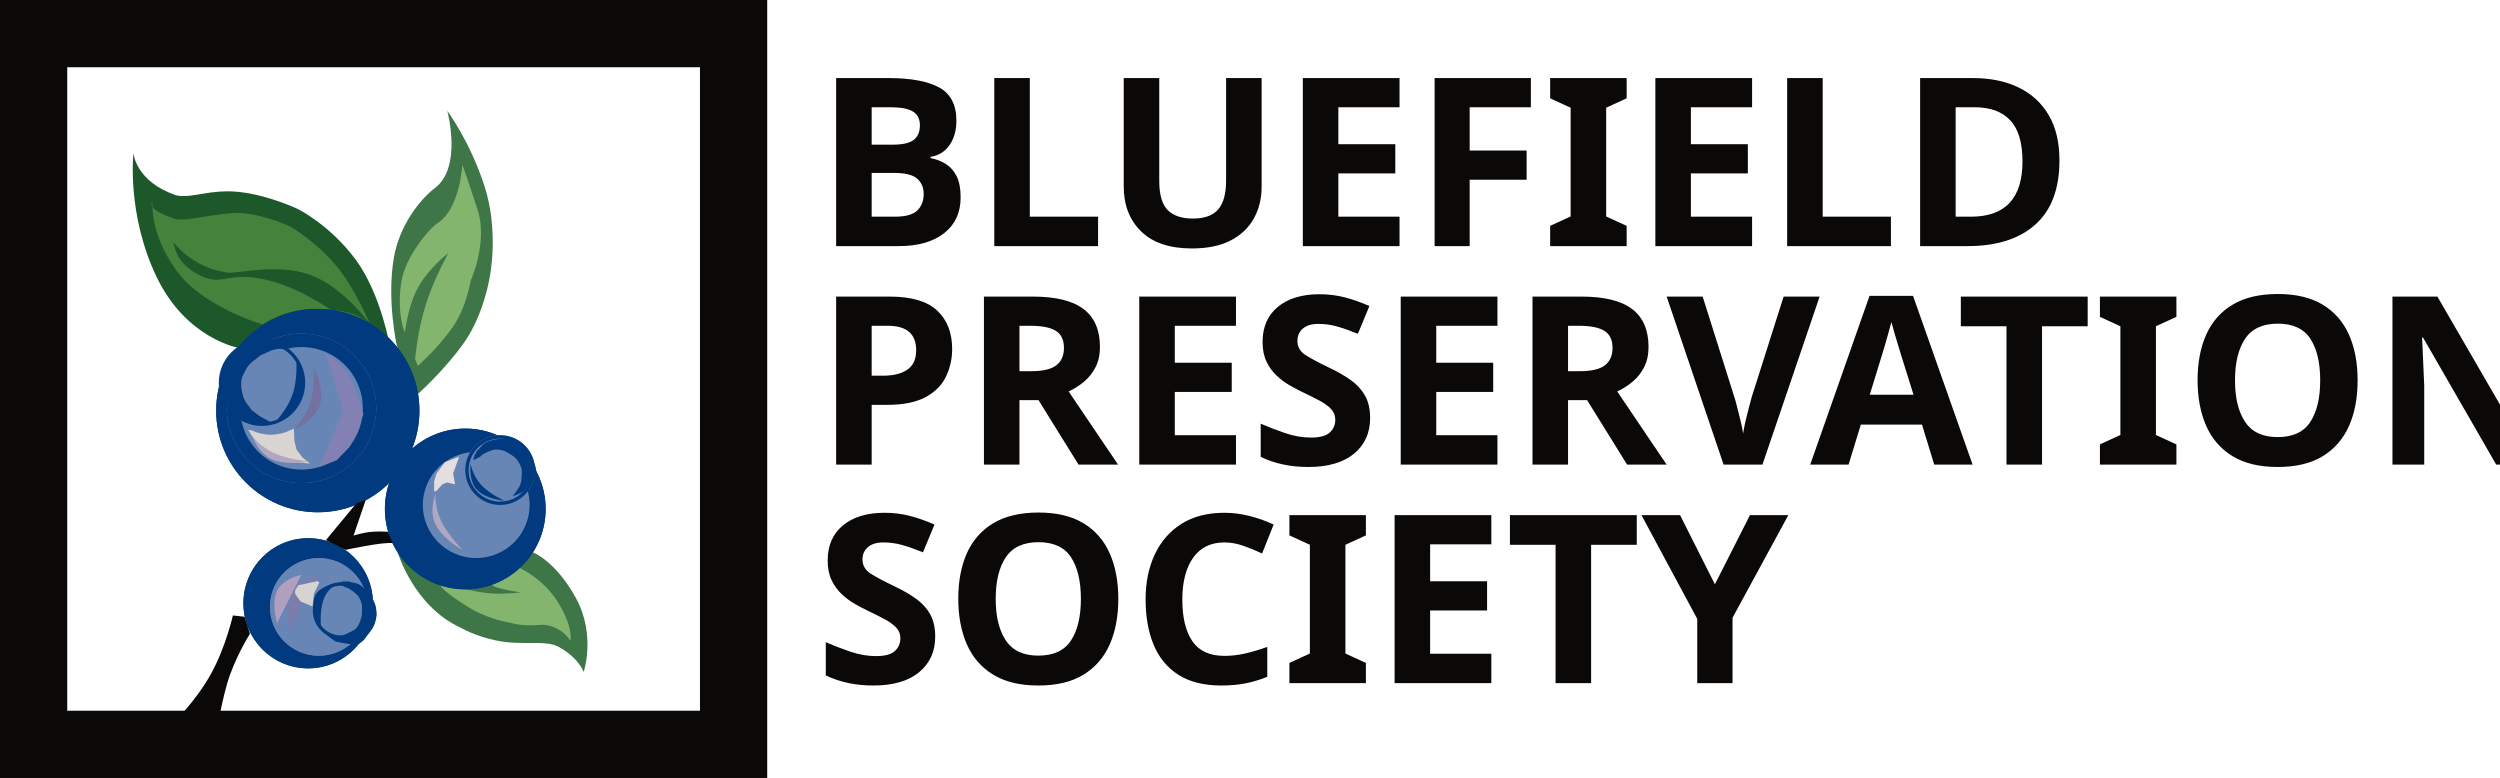
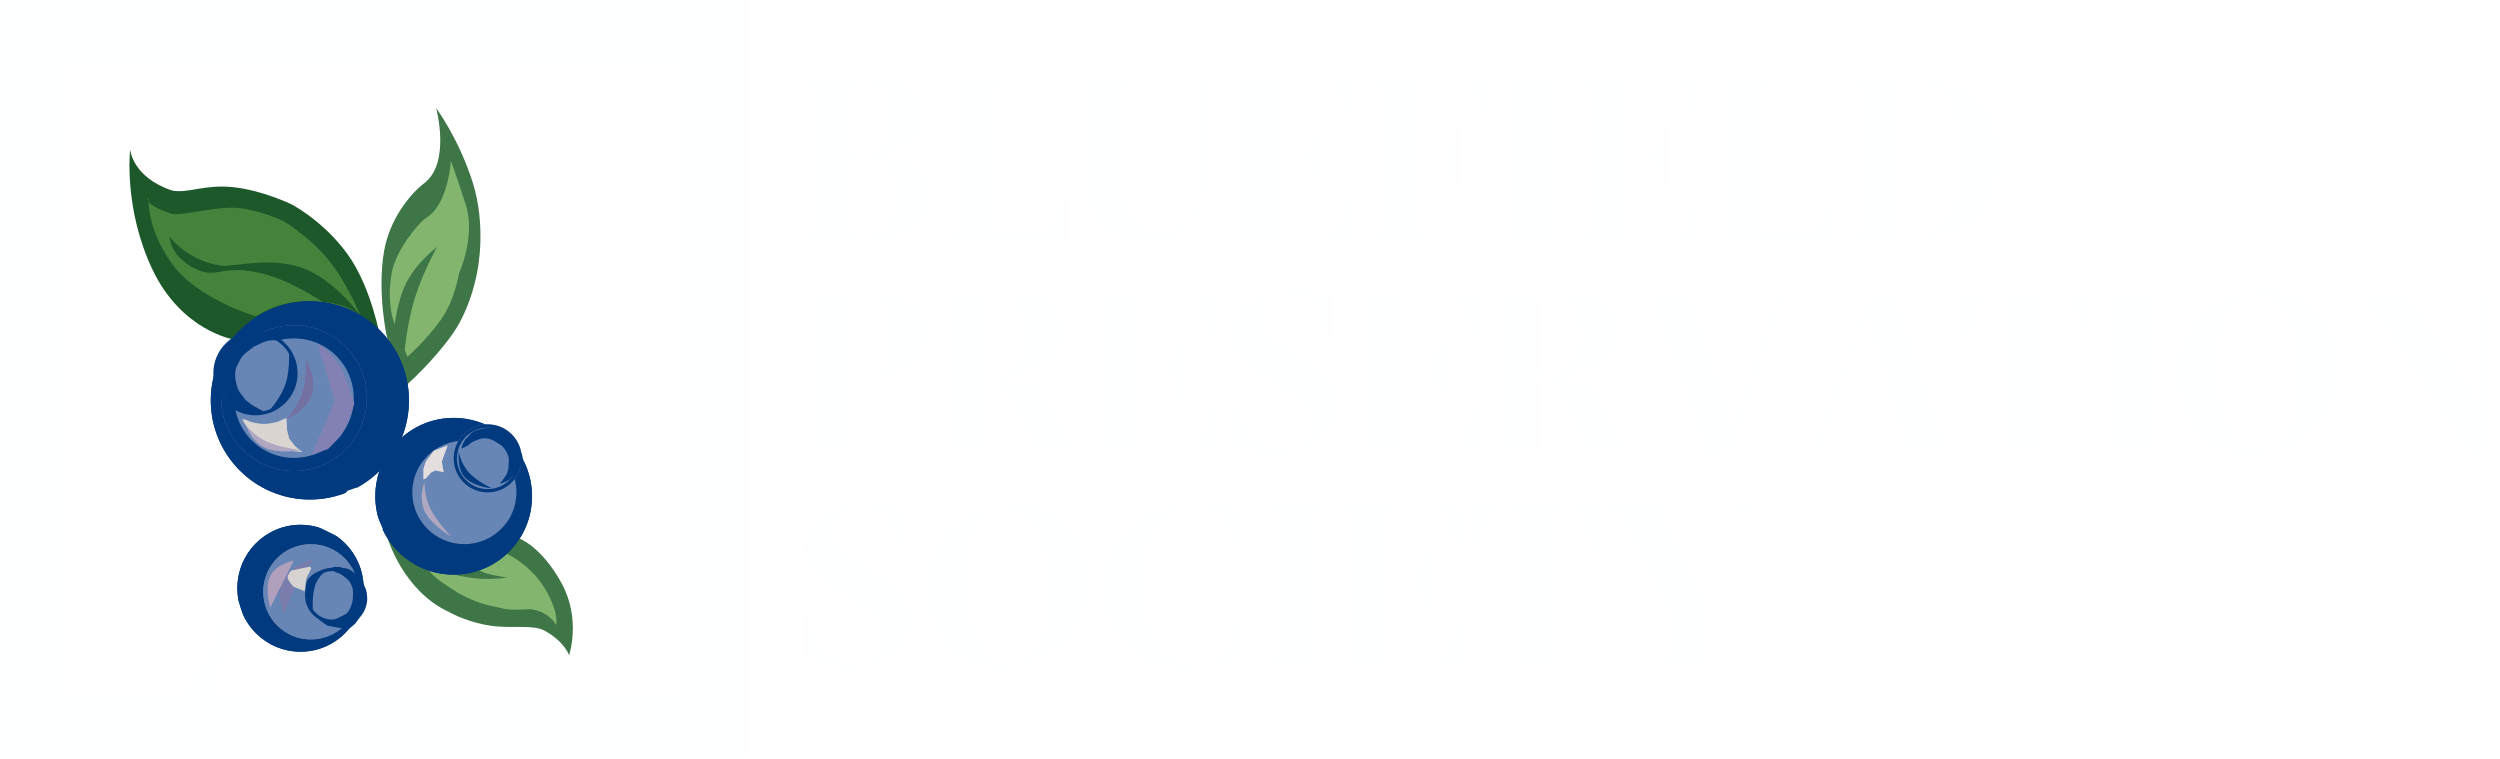
- <svg xmlns="http://www.w3.org/2000/svg" viewBox="102 5558 3718 1157">
+ <svg xmlns="http://www.w3.org/2000/svg" viewBox="75 7064 3813 1157">
  <defs>
-     <style>.a{fill:#1d582a;}.b{fill:#45833d;}.c{fill:#3e7647;}.d{fill:#83b56f;}.e,.n{fill:#023a7f;}.e,.f,.g{stroke:#023a7f;}.e{stroke-width:30px;}.f,.g,.h{fill:#6786b5;}.f,.h{stroke-width:20px;}.g{stroke-width:5px;}.h{stroke:#6786b5;}.i{fill:#8381b3;}.j{fill:#7b7dad;}.k{fill:#dad5d1;}.l{fill:#e4dede;}.m{fill:#d7d3d1;}.o{fill:#b0a0bd;}.p{fill:#7570a2;}.q{fill:#b0a8c1;}.r,.t{fill:#0a0908;}.s,.v{fill:none;}.s{stroke:#0a0908;stroke-width:100px;}.t{font-size:350px;font-family:GTEestiProDisplayTrial-Bold, GT Eesti Pro Display Trial;font-weight:700;}.u{stroke:none;}.w{filter:url(#a);}</style>
-     <filter id="a" x="567.186" y="6424.044" width="95.531" height="90.531" filterUnits="userSpaceOnUse">
+     <style>
+       .cls-1 {
+         fill: #1d582a;
+       }
+ 
+       .cls-2 {
+         fill: #45833d;
+       }
+ 
+       .cls-3 {
+         fill: #3e7647;
+       }
+ 
+       .cls-4 {
+         fill: #83b56f;
+       }
+ 
+       .cls-14, .cls-5 {
+         fill: #023a7f;
+       }
+ 
+       .cls-5, .cls-6, .cls-7 {
+         stroke: #023a7f;
+       }
+ 
+       .cls-5 {
+         stroke-width: 30px;
+       }
+ 
+       .cls-6, .cls-7, .cls-8 {
+         fill: #6786b5;
+       }
+ 
+       .cls-6, .cls-8 {
+         stroke-width: 20px;
+       }
+ 
+       .cls-7 {
+         stroke-width: 5px;
+       }
+ 
+       .cls-8 {
+         stroke: #6786b5;
+       }
+ 
+       .cls-9 {
+         fill: #8381b3;
+       }
+ 
+       .cls-10 {
+         fill: #7b7dad;
+       }
+ 
+       .cls-11 {
+         fill: #dad5d1;
+       }
+ 
+       .cls-12 {
+         fill: #e4dede;
+       }
+ 
+       .cls-13 {
+         fill: #d7d3d1;
+       }
+ 
+       .cls-15 {
+         fill: #b0a0bd;
+       }
+ 
+       .cls-16 {
+         fill: #7570a2;
+       }
+ 
+       .cls-17 {
+         fill: #b0a8c1;
+       }
+ 
+       .cls-18, .cls-20 {
+         fill: #fdffff;
+       }
+ 
+       .cls-19, .cls-22 {
+         fill: none;
+       }
+ 
+       .cls-19 {
+         stroke: #fdffff;
+         stroke-width: 100px;
+       }
+ 
+       .cls-20 {
+         stroke: rgba(0,0,0,0);
+       }
+ 
+       .cls-21 {
+         stroke: none;
+       }
+ 
+       .cls-23 {
+         filter: url(#Path_176);
+       }
+     </style>
+     <filter id="Path_176" x="540.186" y="7930.044" width="95.531" height="90.531" filterUnits="userSpaceOnUse">
      <feOffset dx="10" dy="5" input="SourceAlpha" />
-       <feGaussianBlur stdDeviation="0.5" result="b" />
+       <feGaussianBlur stdDeviation="0.5" result="blur" />
      <feFlood flood-color="#023a7f" />
-       <feComposite operator="in" in2="b" />
+       <feComposite operator="in" in2="blur" />
      <feComposite in="SourceGraphic" />
    </filter>
  </defs>
-   <g transform="translate(22 170)">
-     <g transform="translate(-420 5017.172)">
-       <g transform="translate(697.424 598.813)">
-         <path class="a" d="M2025.881,801.21s-78.8-12.917-123.268-106.328-34.153-183.3-34.153-183.3,3.356,42.428,63.912,62.568c24.24,4.9,49.4-9.75,93.509-5.046s87.874,25.758,87.874,25.758,47.857,24.01,85.543,75.316,51.133,131.028,51.133,131.028h-224.55Z" transform="translate(-1867.424 -511.587)" />
-         <path class="b" d="M2016.331,721.686s-89.272-25.6-128.855-81.072-35.065-100.449-35.065-100.449-11.842,9.417,35.065,25.018c18.777,3.8,68.328-12.336,102.494-8.692s68.069,19.953,68.069,19.953,36.663,21.445,66.279,56.206,51.612,89.037,51.612,89.037-35.386-23.353-81.485-23.353S2016.331,721.686,2016.331,721.686Z" transform="translate(-1823.14 -467.128)" />
-         <path class="a" d="M2155.128,742.217s-43.91-30.893-89.205-42.976-61.9-2.873-79.326-1.97-37.5-10.271-50.8-24.031-14.774-31.517-14.774-31.517,26.852,37.419,79.632,44.84c15.623,2.2,72.716-14.278,122.568,3.116s89.907,73.841,89.907,73.841a79.467,79.467,0,0,0-27.144-15.748A113.749,113.749,0,0,0,2155.128,742.217Z" transform="translate(-1860.17 -509.212)" />
+   <g id="Group_49" data-name="Group 49" transform="translate(-5 1676)">
+     <g id="Group_51" data-name="Group 51">
+       <g id="Group_48" data-name="Group 48" transform="translate(-420 5017.172)">
+         <g id="Group_44" data-name="Group 44" transform="translate(697.424 598.813)">
+           <path id="Path_165" data-name="Path 165" class="cls-1" d="M2025.881,801.21s-78.8-12.917-123.268-106.328-34.153-183.3-34.153-183.3,3.356,42.428,63.912,62.568c24.24,4.9,49.4-9.75,93.509-5.046s87.874,25.758,87.874,25.758,47.857,24.01,85.543,75.316,51.133,131.028,51.133,131.028h-224.55Z" transform="translate(-1867.424 -511.587)" />
+           <path id="Path_166" data-name="Path 166" class="cls-2" d="M2016.331,721.686s-89.272-25.6-128.855-81.072-35.065-100.449-35.065-100.449-11.842,9.417,35.065,25.018c18.777,3.8,68.328-12.336,102.494-8.692s68.069,19.953,68.069,19.953,36.663,21.445,66.279,56.206,51.612,89.037,51.612,89.037-35.386-23.353-81.485-23.353S2016.331,721.686,2016.331,721.686Z" transform="translate(-1823.14 -467.128)" />
+           <path id="Path_167" data-name="Path 167" class="cls-1" d="M2155.128,742.217s-43.91-30.893-89.205-42.976-61.9-2.873-79.326-1.97-37.5-10.271-50.8-24.031-14.774-31.517-14.774-31.517,26.852,37.419,79.632,44.84c15.623,2.2,72.716-14.278,122.568,3.116s89.907,73.841,89.907,73.841a79.467,79.467,0,0,0-27.144-15.748A113.749,113.749,0,0,0,2155.128,742.217Z" transform="translate(-1860.17 -509.212)" />
+         </g>
+         <g id="Group_45" data-name="Group 45" transform="translate(1091.294 1191.893)">
+           <path id="Path_168" data-name="Path 168" class="cls-3" d="M2467.815,1104.081s33.52,12.025,64.174,67.556,11.819,110.7,11.819,110.7-6.085-20.033-36.937-37.362c-16.507-9.271-44.007-4.063-74.428-6.751-25.873-2.287-54.719-12.221-71.348-21.759-70.193-31.838-93.971-112.531-93.971-112.531s48.483,60.293,103.281,54.966S2467.815,1104.081,2467.815,1104.081Z" transform="translate(-2267.124 -1103.938)" />
+           <path id="Path_169" data-name="Path 169" class="cls-4" d="M2411.483,1104.977s37,14.783,60.632,52.42,18.856,57.95,18.856,57.95-11.146-20.96-39.691-24.108c-31.245,1.893-35.392.574-55.9-4.189-18.659-3.259-39.929-12.505-52.189-19.538-44.174-26.623-46.357-35.644-46.357-35.644s13.328,4.743,44.339,5.943a105.2,105.2,0,0,0,18.561-3.59A194.043,194.043,0,0,0,2411.483,1104.977Z" transform="translate(-2233.895 -1083.206)" />
+           <path id="Path_170" data-name="Path 170" class="cls-3" d="M2402.739,1150.039s4.775,4.462,16.13,7.553,30.362,5.778,30.362,5.778-22.118,3.1-43.491,1.656a227.05,227.05,0,0,1-42-7.434s13.186,1.19,22.976-1.635A105.4,105.4,0,0,0,2402.739,1150.039Z" transform="translate(-2266.319 -1103.509)" />
+         </g>
+         <g id="Group_46" data-name="Group 46" transform="translate(1081.871 535.766)">
+           <path id="Path_171" data-name="Path 171" class="cls-3" d="M2335.824,409.561s-15.15-67.492-4.361-130.49c8.218-47.988,38.695-86.288,60.42-103.177,42.074-30.534,19.044-115.128,19.044-115.128s33.8,45.074,55.446,112.263,7.757,134.33,7.757,134.33-8.214,55.075-37.885,97.478-71.543,79.226-71.543,79.226Z" transform="translate(-2327.586 -60.766)" />
+           <path id="Path_172" data-name="Path 172" class="cls-4" d="M2333.5,311.417s-11.106-28.165-3.355-73.426c5.9-34.477,38.934-74.925,52.053-84.446,34.842-20.456,38.3-87.753,38.3-87.753s7.237,19.254,22.792,67.526-10.421,104.673-10.421,104.673-5.9,39.569-27.219,70.033-51.4,56.92-51.4,56.92Z" transform="translate(-2314.741 14.252)" />
+           <path id="Path_173" data-name="Path 173" class="cls-3" d="M2259.3,357.609s3.319-41.081,15.673-80.5,33.744-77.188,33.744-77.188-29.689,21.794-46.333,53.444-19.858,78.518-19.858,78.518Z" transform="translate(-2223.815 11.64)" />
+         </g>
+         <g id="Group_47" data-name="Group 47" transform="translate(821.479 830.387)">
+           <g id="Ellipse_34" data-name="Ellipse 34" class="cls-5" transform="translate(0 0)">
+             <circle class="cls-21" cx="151.147" cy="151.147" r="151.147" />
+             <circle class="cls-22" cx="151.147" cy="151.147" r="136.147" />
+           </g>
+           <g id="Ellipse_35" data-name="Ellipse 35" class="cls-6" transform="translate(15.806 36.552)">
+             <circle class="cls-21" cx="111.137" cy="111.137" r="111.137" />
+             <circle class="cls-22" cx="111.137" cy="111.137" r="101.137" />
+           </g>
+           <path id="Path_174" data-name="Path 174" class="cls-7" d="M64.243,2.5A61.743,61.743,0,1,1,2.5,64.243,61.743,61.743,0,0,1,64.243,2.5Z" transform="translate(3.921 45.412)" />
+           <g id="Ellipse_36" data-name="Ellipse 36" class="cls-5" transform="translate(250.923 177.82)">
+             <circle class="cls-21" cx="119.534" cy="119.534" r="119.534" />
+             <circle class="cls-22" cx="119.534" cy="119.534" r="104.534" />
+           </g>
+           <path id="Path_175" data-name="Path 175" class="cls-6" d="M90.4,1c49.376,0,89.4,39.806,89.4,88.91s-40.027,88.91-89.4,88.91S1,139.013,1,89.91,41.027,1,90.4,1Z" transform="translate(296.354 201.517)" />
+           <g id="Ellipse_37" data-name="Ellipse 37" class="cls-7" transform="translate(370.457 187.698)">
+             <circle class="cls-21" cx="51.864" cy="51.864" r="51.864" />
+             <circle class="cls-22" cx="51.864" cy="51.864" r="49.364" />
+           </g>
+           <g id="Ellipse_38" data-name="Ellipse 38" class="cls-5" transform="translate(40.503 340.821)">
+             <ellipse class="cls-21" cx="96.319" cy="96.813" rx="96.319" ry="96.813" />
+             <ellipse class="cls-22" cx="96.319" cy="96.813" rx="81.319" ry="81.813" />
+           </g>
+           <g id="Ellipse_39" data-name="Ellipse 39" class="cls-8" transform="translate(80.019 370.457)">
+             <circle class="cls-21" cx="72.61" cy="72.61" r="72.61" />
+             <circle class="cls-22" cx="72.61" cy="72.61" r="62.61" />
+           </g>
+           <g class="cls-23" transform="matrix(1, 0, 0, 1, -396.48, -7523.56)">
+             <path id="Path_176-2" data-name="Path 176" class="cls-7" d="M41.515,2A39.607,39.607,0,0,1,78.272,26.98a39.107,39.107,0,0,1,2.759,14.535A39.515,39.515,0,1,1,41.515,2Z" transform="translate(540.69 7930.54)" />
+           </g>
+           <path id="Path_177" data-name="Path 177" class="cls-9" d="M2907.066,686.442l25.759,85.988-34.849,82.8,25.069-9.391,19.186-20.121,11.84-22.706,8.8-26.4-8.8-26.314-11.84-28.957L2923.044,697.1Z" transform="translate(-2743.89 -620.805)" />
+           <path id="Path_178" data-name="Path 178" class="cls-10" d="M2802.012,1105.481l19.259-45.118,26.411-40.64-26.411,12.964-13.983,9.76-9.213,17.915-2.177,13.81,2.177,12.236Z" transform="translate(-2691.282 -627.806)" />
+           <path id="Path_179" data-name="Path 179" class="cls-11" d="M2804.205,826.973l-12.614,5.537a84.018,84.018,0,0,1-14.617,3.126c-7.328.782-7.716.782-14.693,0a82.273,82.273,0,0,1-14.153-3.126l-5.051-2.263-4.587-1.147h-1.955a123.264,123.264,0,0,0,9.378,14.649c5.159,6.739,6.512,8.861,11.255,12.308s9.93,6.627,9.93,6.627a112.571,112.571,0,0,0,14.418,6.884c8.064,3.149,17.839,5.713,17.839,5.713l18.1,2.8,10.564.956-11.34-9.469-8.422-11.116-3.305-13.331Z" transform="translate(-2688.625 -649.18)" />
+           <path id="Path_180" data-name="Path 180" class="cls-12" d="M2113.3,991.42l-2.93-16.213,9.034-24.817-21.412,8.124-12.271,16.693-3.528,11.347v15.7l3.528-1.115,8.707-9.722,6.466-2.642Z" transform="translate(-1757.976 -730.694)" />
+           <path id="Path_181" data-name="Path 181" class="cls-13" d="M1920.629,1152.569l-29.04,6.209-4.777,7.652v4.852l4.777,7.344,4.07,4.574,17.014,7.064,2.223-18.982,7.906-16.22Z" transform="translate(-1769.439 -747.962)" />
+           <path id="Path_182" data-name="Path 182" class="cls-14" d="M1943.146,1153.779c1.5.2,5,1.211,10.444,5.371s7.954,6.261,9.994,9.77a28.6,28.6,0,0,1,2.981,6.63c.6,1.662,1.368,3.556,1.368,8.674,0,9.657.127,13.086-3.679,22.151s-6.7,10.467-14.014,13.956c-4.673,2.229-6.8,3.371-9.514,4.424a32.9,32.9,0,0,1-8.266,1.564c-5.478-.706-9.365-.367-15-1.564s11.17,9.683,11.17,9.683,14.172,3.048,19.991,3.623,4.176.771,8.084.624a35.219,35.219,0,0,0,7.55-1.214l6.631-5.462,8.565-11.677a46.064,46.064,0,0,0,6.741-11.04,60.189,60.189,0,0,0,3.432-13.608s.237-9.113-2.029-16.1a47.173,47.173,0,0,0-6.355-12.4,76.885,76.885,0,0,0-5.9-7.549,61.958,61.958,0,0,0-7.408-7.114c-2.677-2.285-6.983-5.13-12.273-5.565s-8.1-2.646-9.279-2.02-5.822,0-5.822,0l-7.911,2.02S1941.649,1153.578,1943.146,1153.779Z" transform="translate(-1751.027 -739.899)" />
+           <path id="Path_183" data-name="Path 183" class="cls-14" d="M26.843,8.946c1.5.2,5,1.211,10.444,5.371s7.954,6.262,9.993,9.771a28.6,28.6,0,0,1,2.981,6.63c.6,1.662,1.368,3.556,1.368,8.674,0,9.657.271,14.935-3.68,22.151S41.25,72.01,33.937,75.5c-4.673,2.229-6.8,3.371-9.514,4.424a32.9,32.9,0,0,1-8.266,1.563c-5.478-.706-9.365-.367-15-1.563s11.17,9.682,11.17,9.682S26.5,92.654,32.317,93.229s4.176.771,8.084.624a35.214,35.214,0,0,0,7.549-1.214l6.631-5.462L63.147,75.5a46.046,46.046,0,0,0,6.741-11.04,60.164,60.164,0,0,0,3.432-13.608s.237-9.113-2.029-16.1a47.173,47.173,0,0,0-6.355-12.4,76.9,76.9,0,0,0-5.9-7.549A61.951,61.951,0,0,0,51.63,7.7c-2.677-2.286-6.983-5.13-12.273-5.565s-8.1-2.645-9.279-2.02-5.823,0-5.823,0l-7.91,2.02S25.345,8.745,26.843,8.946Z" transform="translate(372.138 237.885) rotate(-60)" />
+           <path id="Path_184" data-name="Path 184" class="cls-14" d="M36.123,10c6.8,3.958,3.134,1.578,10.2,6.984,6.021,4.605,5.156,4.084,7.8,7.843.254.357,4.762,6.062,4.762,6.062A50.846,50.846,0,0,1,63,38.365c.78,2.159,3.873,12.71,3.873,19.359,0,12.546-2.049,12.879-7.216,23.455s-14.737,14.6-20.715,20.506c-6.071,2.9-6.113,2.857-11.242,5.282-5.778,2.105-2.536,2-10.5,3.706s-8.442,1.554-15.763,0S17.2,121.925,17.2,121.925s18.44-.746,26,0,5.789.192,10.866,0a10.5,10.5,0,0,0,7.643-3.519l10.78-5.154,11.127-15.17A59.819,59.819,0,0,0,92.369,83.74a78.152,78.152,0,0,0,4.458-17.678s.308-11.839-2.635-20.912a61.273,61.273,0,0,0-8.256-16.1,99.932,99.932,0,0,0-7.662-9.807A80.482,80.482,0,0,0,68.651,10c-3.478-2.969-9.071-6.664-15.944-7.229S42.186-.669,40.652.144s-7.564,0-7.564,0L22.812,2.768S29.322,6.039,36.123,10Z" transform="translate(104.051 171.067) rotate(180)" />
+           <path id="Path_185" data-name="Path 185" class="cls-15" d="M1857.284,1201.053l36.023-71.7s-27.149,5.188-36.023,23.593S1857.284,1201.053,1857.284,1201.053Z" transform="translate(-1766.669 -733.966)" />
+           <path id="Path_186" data-name="Path 186" class="cls-14" d="M981.518,1316.761s-2.45-24.206,3.183-41.983,21.466-26.255,21.466-26.255-31.414,4.142-35.172,23.6S981.518,1316.761,981.518,1316.761Z" transform="translate(-825.582 -840.998)" />
+           <path id="Path_187" data-name="Path 187" class="cls-14" d="M11.66,93.922S9.095,64.727,16.336,41.873,41.715,0,41.715,0,5.76,16.858.93,41.873,11.66,93.922,11.66,93.922Z" transform="translate(130.687 166.75) rotate(180)" />
+           <path id="Path_188" data-name="Path 188" class="cls-16" d="M11.66,93.922S9.095,64.727,16.336,41.873,41.715,0,41.715,0,5.76,16.858.93,41.873,11.66,93.922,11.66,93.922Z" transform="translate(156.372 180.58) rotate(180)" />
+           <path id="Path_189" data-name="Path 189" class="cls-14" d="M7.835,71.107S5.385,46.9,11.017,29.124,30.365,0,30.365,0,4.551,10.748.794,30.207,7.835,71.107,7.835,71.107Z" transform="translate(363.141 256.325) rotate(-60)" />
+           <path id="Path_190" data-name="Path 190" class="cls-17" d="M7.835,89.891s-2.45-30.6,3.183-53.073A89.5,89.5,0,0,1,30.365,0S4.551,13.587.794,38.186,7.835,89.891,7.835,89.891Z" transform="matrix(0.766, -0.643, 0.643, 0.766, 302.826, 294.847)" />
+           <path id="Path_191" data-name="Path 191" class="cls-17" d="M7.835,89.891s-2.45-30.6,3.183-53.073A89.5,89.5,0,0,1,30.365,0S4.551,13.587.794,38.186,7.835,89.891,7.835,89.891Z" transform="matrix(0.174, -0.985, 0.985, 0.174, 48.489, 218.986)" />
+         </g>
+         <path id="Path_192" data-name="Path 192" class="cls-18" d="M1944.983,1309.8l61.059,31.868s7.172-50.506,18.245-89.116,34.2-74.939,34.2-74.939l-8.124-25.38-17.277-1.892s-10.462,46.871-32.487,86.736S1944.983,1309.8,1944.983,1309.8Z" transform="translate(-1186.746 135.799)" />
+         <path id="Path_193" data-name="Path 193" class="cls-18" d="M2153.277,1085.12l45.259-54.69,13.876-4.922-18.124,52.978s14.256-4.832,28.369-5.737a151.245,151.245,0,0,1,22.85,0l7.08,16.626s-11.462-.315-29.93,2.711-40.006,7.527-40.006,7.527Z" transform="translate(-1168.523 88.905)" />
      </g>
-       <g transform="translate(1091.294 1191.893)">
-         <path class="c" d="M2467.815,1104.081s33.52,12.025,64.174,67.556,11.819,110.7,11.819,110.7-6.085-20.033-36.937-37.362c-16.507-9.271-44.007-4.063-74.428-6.751-25.873-2.287-54.719-12.221-71.348-21.759-70.193-31.838-93.971-112.531-93.971-112.531s48.483,60.293,103.281,54.966S2467.815,1104.081,2467.815,1104.081Z" transform="translate(-2267.124 -1103.938)" />
-         <path class="d" d="M2411.483,1104.977s37,14.783,60.632,52.42,18.856,57.95,18.856,57.95-11.146-20.96-39.691-24.108c-31.245,1.893-35.392.574-55.9-4.189-18.659-3.259-39.929-12.505-52.189-19.538-44.174-26.623-46.357-35.644-46.357-35.644s13.328,4.743,44.339,5.943a105.2,105.2,0,0,0,18.561-3.59A194.043,194.043,0,0,0,2411.483,1104.977Z" transform="translate(-2233.895 -1083.206)" />
-         <path class="c" d="M2402.739,1150.039s4.775,4.462,16.13,7.553,30.362,5.778,30.362,5.778-22.118,3.1-43.491,1.656a227.05,227.05,0,0,1-42-7.434s13.186,1.19,22.976-1.635A105.4,105.4,0,0,0,2402.739,1150.039Z" transform="translate(-2266.319 -1103.509)" />
-       </g>
-       <g transform="translate(1081.871 535.766)">
-         <path class="c" d="M2335.824,409.561s-15.15-67.492-4.361-130.49c8.218-47.988,38.695-86.288,60.42-103.177,42.074-30.534,19.044-115.128,19.044-115.128s33.8,45.074,55.446,112.263,7.757,134.33,7.757,134.33-8.214,55.075-37.885,97.478-71.543,79.226-71.543,79.226Z" transform="translate(-2327.586 -60.766)" />
-         <path class="d" d="M2333.5,311.417s-11.106-28.165-3.355-73.426c5.9-34.477,38.934-74.925,52.053-84.446,34.842-20.456,38.3-87.753,38.3-87.753s7.237,19.254,22.792,67.526-10.421,104.673-10.421,104.673-5.9,39.569-27.219,70.033-51.4,56.92-51.4,56.92Z" transform="translate(-2314.741 14.252)" />
-         <path class="c" d="M2259.3,357.609s3.319-41.081,15.673-80.5,33.744-77.188,33.744-77.188-29.689,21.794-46.333,53.444-19.858,78.518-19.858,78.518Z" transform="translate(-2223.815 11.64)" />
-       </g>
-       <g transform="translate(821.479 830.387)">
-         <g class="e" transform="translate(0 0)">
-           <circle class="u" cx="151.147" cy="151.147" r="151.147" />
-           <circle class="v" cx="151.147" cy="151.147" r="136.147" />
-         </g>
-         <g class="f" transform="translate(15.806 36.552)">
-           <circle class="u" cx="111.137" cy="111.137" r="111.137" />
-           <circle class="v" cx="111.137" cy="111.137" r="101.137" />
-         </g>
-         <path class="g" d="M64.243,2.5A61.743,61.743,0,1,1,2.5,64.243,61.743,61.743,0,0,1,64.243,2.5Z" transform="translate(3.921 45.412)" />
-         <g class="e" transform="translate(250.923 177.82)">
-           <circle class="u" cx="119.534" cy="119.534" r="119.534" />
-           <circle class="v" cx="119.534" cy="119.534" r="104.534" />
-         </g>
-         <path class="f" d="M90.4,1c49.376,0,89.4,39.806,89.4,88.91s-40.027,88.91-89.4,88.91S1,139.013,1,89.91,41.027,1,90.4,1Z" transform="translate(296.354 201.517)" />
-         <g class="g" transform="translate(370.457 187.698)">
-           <circle class="u" cx="51.864" cy="51.864" r="51.864" />
-           <circle class="v" cx="51.864" cy="51.864" r="49.364" />
-         </g>
-         <g class="e" transform="translate(40.503 340.821)">
-           <ellipse class="u" cx="96.319" cy="96.813" rx="96.319" ry="96.813" />
-           <ellipse class="v" cx="96.319" cy="96.813" rx="81.319" ry="81.813" />
-         </g>
-         <g class="h" transform="translate(80.019 370.457)">
-           <circle class="u" cx="72.61" cy="72.61" r="72.61" />
-           <circle class="v" cx="72.61" cy="72.61" r="62.61" />
-         </g>
-         <g class="w" transform="matrix(1, 0, 0, 1, -423.48, -6017.56)">
-           <path class="g" d="M41.515,2A39.607,39.607,0,0,1,78.272,26.98a39.107,39.107,0,0,1,2.759,14.535A39.515,39.515,0,1,1,41.515,2Z" transform="translate(567.69 6424.54)" />
-         </g>
-         <path class="i" d="M2907.066,686.442l25.759,85.988-34.849,82.8,25.069-9.391,19.186-20.121,11.84-22.706,8.8-26.4-8.8-26.314-11.84-28.957L2923.044,697.1Z" transform="translate(-2743.89 -620.805)" />
-         <path class="j" d="M2802.012,1105.481l19.259-45.118,26.411-40.64-26.411,12.964-13.983,9.76-9.213,17.915-2.177,13.81,2.177,12.236Z" transform="translate(-2691.282 -627.806)" />
-         <path class="k" d="M2804.205,826.973l-12.614,5.537a84.018,84.018,0,0,1-14.617,3.126c-7.328.782-7.716.782-14.693,0a82.273,82.273,0,0,1-14.153-3.126l-5.051-2.263-4.587-1.147h-1.955a123.264,123.264,0,0,0,9.378,14.649c5.159,6.739,6.512,8.861,11.255,12.308s9.93,6.627,9.93,6.627a112.571,112.571,0,0,0,14.418,6.884c8.064,3.149,17.839,5.713,17.839,5.713l18.1,2.8,10.564.956-11.34-9.469-8.422-11.116-3.305-13.331Z" transform="translate(-2688.625 -649.18)" />
-         <path class="l" d="M2113.3,991.42l-2.93-16.213,9.034-24.817-21.412,8.124-12.271,16.693-3.528,11.347v15.7l3.528-1.115,8.707-9.722,6.466-2.642Z" transform="translate(-1757.976 -730.694)" />
-         <path class="m" d="M1920.629,1152.569l-29.04,6.209-4.777,7.652v4.852l4.777,7.344,4.07,4.574,17.014,7.064,2.223-18.982,7.906-16.22Z" transform="translate(-1769.439 -747.962)" />
-         <path class="n" d="M1943.146,1153.779c1.5.2,5,1.211,10.444,5.371s7.954,6.261,9.994,9.77a28.6,28.6,0,0,1,2.981,6.63c.6,1.662,1.368,3.556,1.368,8.674,0,9.657.127,13.086-3.679,22.151s-6.7,10.467-14.014,13.956c-4.673,2.229-6.8,3.371-9.514,4.424a32.9,32.9,0,0,1-8.266,1.564c-5.478-.706-9.365-.367-15-1.564s11.17,9.683,11.17,9.683,14.172,3.048,19.991,3.623,4.176.771,8.084.624a35.219,35.219,0,0,0,7.55-1.214l6.631-5.462,8.565-11.677a46.064,46.064,0,0,0,6.741-11.04,60.189,60.189,0,0,0,3.432-13.608s.237-9.113-2.029-16.1a47.173,47.173,0,0,0-6.355-12.4,76.885,76.885,0,0,0-5.9-7.549,61.958,61.958,0,0,0-7.408-7.114c-2.677-2.285-6.983-5.13-12.273-5.565s-8.1-2.646-9.279-2.02-5.822,0-5.822,0l-7.911,2.02S1941.649,1153.578,1943.146,1153.779Z" transform="translate(-1751.027 -739.899)" />
-         <path class="n" d="M26.843,8.946c1.5.2,5,1.211,10.444,5.371s7.954,6.262,9.993,9.771a28.6,28.6,0,0,1,2.981,6.63c.6,1.662,1.368,3.556,1.368,8.674,0,9.657.271,14.935-3.68,22.151S41.25,72.01,33.937,75.5c-4.673,2.229-6.8,3.371-9.514,4.424a32.9,32.9,0,0,1-8.266,1.563c-5.478-.706-9.365-.367-15-1.563s11.17,9.682,11.17,9.682S26.5,92.654,32.317,93.229s4.176.771,8.084.624a35.214,35.214,0,0,0,7.549-1.214l6.631-5.462L63.147,75.5a46.046,46.046,0,0,0,6.741-11.04,60.164,60.164,0,0,0,3.432-13.608s.237-9.113-2.029-16.1a47.173,47.173,0,0,0-6.355-12.4,76.9,76.9,0,0,0-5.9-7.549A61.951,61.951,0,0,0,51.63,7.7c-2.677-2.286-6.983-5.13-12.273-5.565s-8.1-2.645-9.279-2.02-5.823,0-5.823,0l-7.91,2.02S25.345,8.745,26.843,8.946Z" transform="translate(372.138 237.885) rotate(-60)" />
-         <path class="n" d="M36.123,10c6.8,3.958,3.134,1.578,10.2,6.984,6.021,4.605,5.156,4.084,7.8,7.843.254.357,4.762,6.062,4.762,6.062A50.846,50.846,0,0,1,63,38.365c.78,2.159,3.873,12.71,3.873,19.359,0,12.546-2.049,12.879-7.216,23.455s-14.737,14.6-20.715,20.506c-6.071,2.9-6.113,2.857-11.242,5.282-5.778,2.105-2.536,2-10.5,3.706s-8.442,1.554-15.763,0S17.2,121.925,17.2,121.925s18.44-.746,26,0,5.789.192,10.866,0a10.5,10.5,0,0,0,7.643-3.519l10.78-5.154,11.127-15.17A59.819,59.819,0,0,0,92.369,83.74a78.152,78.152,0,0,0,4.458-17.678s.308-11.839-2.635-20.912a61.273,61.273,0,0,0-8.256-16.1,99.932,99.932,0,0,0-7.662-9.807A80.482,80.482,0,0,0,68.651,10c-3.478-2.969-9.071-6.664-15.944-7.229S42.186-.669,40.652.144s-7.564,0-7.564,0L22.812,2.768S29.322,6.039,36.123,10Z" transform="translate(104.051 171.067) rotate(180)" />
-         <path class="o" d="M1857.284,1201.053l36.023-71.7s-27.149,5.188-36.023,23.593S1857.284,1201.053,1857.284,1201.053Z" transform="translate(-1766.669 -733.966)" />
-         <path class="n" d="M981.518,1316.761s-2.45-24.206,3.183-41.983,21.466-26.255,21.466-26.255-31.414,4.142-35.172,23.6S981.518,1316.761,981.518,1316.761Z" transform="translate(-825.582 -840.998)" />
-         <path class="n" d="M11.66,93.922S9.095,64.727,16.336,41.873,41.715,0,41.715,0,5.76,16.858.93,41.873,11.66,93.922,11.66,93.922Z" transform="translate(130.687 166.75) rotate(180)" />
-         <path class="p" d="M11.66,93.922S9.095,64.727,16.336,41.873,41.715,0,41.715,0,5.76,16.858.93,41.873,11.66,93.922,11.66,93.922Z" transform="translate(156.372 180.58) rotate(180)" />
-         <path class="n" d="M7.835,71.107S5.385,46.9,11.017,29.124,30.365,0,30.365,0,4.551,10.748.794,30.207,7.835,71.107,7.835,71.107Z" transform="translate(363.141 256.325) rotate(-60)" />
-         <path class="q" d="M7.835,89.891s-2.45-30.6,3.183-53.073A89.5,89.5,0,0,1,30.365,0S4.551,13.587.794,38.186,7.835,89.891,7.835,89.891Z" transform="matrix(0.766, -0.643, 0.643, 0.766, 302.826, 294.847)" />
-         <path class="q" d="M7.835,89.891s-2.45-30.6,3.183-53.073A89.5,89.5,0,0,1,30.365,0S4.551,13.587.794,38.186,7.835,89.891,7.835,89.891Z" transform="matrix(0.174, -0.985, 0.985, 0.174, 48.489, 218.986)" />
-       </g>
-       <path class="r" d="M1944.983,1309.8l61.059,31.868s7.172-50.506,18.245-89.116,34.2-74.939,34.2-74.939l-8.124-25.38-17.277-1.892s-10.462,46.871-32.487,86.736S1944.983,1309.8,1944.983,1309.8Z" transform="translate(-1186.746 135.799)" />
-       <path class="r" d="M2153.277,1085.12l45.259-54.69,13.876-4.922-18.124,52.978s14.256-4.832,28.369-5.737a151.245,151.245,0,0,1,22.85,0l7.08,16.626s-11.462-.315-29.93,2.711-40.006,7.527-40.006,7.527Z" transform="translate(-1168.523 88.905)" />
+       <path id="Path_194" data-name="Path 194" class="cls-19" d="M0,0H1041V1057H0Z" transform="translate(130 5438)" />
    </g>
-     <path class="s" d="M0,0H1041V1057H0Z" transform="translate(130 5438)" />
-     <text class="t" transform="translate(1292 5754)">
-       <tspan x="0" y="0">BLUEFIELD</tspan>
-       <tspan x="0" y="325">PRESERVATION</tspan>
-       <tspan x="0" y="650">SOCIETY</tspan>
-     </text>
+     <path id="Path_197" data-name="Path 197" class="cls-20" d="M8.4,0H118.65c55.3-3.15,89.95-26.6,89.95-70,0-31.15-24.5-58.8-89.95-60.55C169.4-133,198.8-156.8,198.8-191.1c0-27.3-23.1-53.9-67.9-53.9H8.4v5.6l22.05,2.8V-8.4L8.4-5.6ZM84.7-133V-236.6l24.15-2.8c22.75,0,35,19.25,35,48.65,0,33.6-14,57.75-36.75,57.75ZM106.75-5.6,84.7-8.4V-126.7h23.45c24.85,0,45.5,19.25,45.5,58.1C153.65-33.6,139.65-5.6,106.75-5.6ZM228.9,0H417.55V-70.35H411.6L381.15-8.4H305.2V-236.6l21.7-2.8V-245h-98v5.6l22.05,2.8V-8.4L228.9-5.6ZM544.25,5.95c67.9-12.95,82.6-46.2,82.6-87.85V-236.6l22.05-2.8V-245H593.95v5.6l22.75,2.8V-80.85c0,39.2-22.75,68.6-56.7,68.6-37.45,0-59.5-29.4-59.5-68.6V-236.6l22.05-2.8V-245h-98v5.6l21.7,2.8V-84.35C446.25-30.1,477.75,5.95,544.25,5.95ZM660.8,0H852.6V-68.6H847L821.8-6.65H737.1V-125.3h43.75l16.8,43.4h5.95v-93.45h-5.95l-16.8,43.75H737.1V-238.7h83.3L847-178.5h5.6V-245H660.8v5.6l22.05,2.8V-8.4L660.8-5.6ZM871.85,0H975.1V-5.6L948.15-8.4V-120.05H991.9l16.8,46.2h5.95v-98.7h-5.95l-16.8,46.2H948.15V-238.7h80.15l28.7,62.65h5.6V-245H871.85v5.6l22.05,2.8V-8.4L871.85-5.6ZM1075.2,0h98V-5.6l-21.7-2.8V-236.6l21.7-2.8V-245h-98v5.6l22.05,2.8V-8.4L1075.2-5.6Zm115.15,0h191.8V-68.6h-5.6l-25.2,61.95h-84.7V-125.3h43.75l16.8,43.4h5.95v-93.45h-5.95l-16.8,43.75h-43.75V-238.7h83.3l26.6,60.2h5.6V-245h-191.8v5.6l22.05,2.8V-8.4l-22.05,2.8ZM1401.4,0h188.65V-70.35h-5.95L1553.65-8.4H1477.7V-236.6l21.7-2.8V-245h-98v5.6l22.05,2.8V-8.4L1401.4-5.6Zm200.55,0H1716.4c82.6-5.6,119.7-56,119.7-128.1,0-72.45-42-116.9-118.65-116.9h-115.5v5.6l23.45,2.8V-8.4l-23.45,2.8Zm106.4-5.6-28.7-2.8V-236.6l26.6-2.8c51.1,0,72.1,47.95,72.1,112.7C1778.35-54.95,1751.05-5.6,1708.35-5.6ZM8.4,325h98.7v-5.6l-22.4-2.8V215.45H112c50.05-11.55,91-26.6,91-73.15C203,99.25,168,80,128.1,80H8.4v5.6l22.05,2.8V316.6L8.4,319.4ZM84.7,208.8V88.4l22.4-2.8c26.6,0,38.5,26.6,38.5,59.85,0,37.45-17.5,63.35-42.7,63.35ZM424.55,316.6l-53.2-96.25-58.8-11.9c59.85-5.25,97.3-26.95,97.3-68.25,0-42.7-34.65-60.2-72.1-60.2H215.6v5.6l22.05,2.8V316.6l-22.05,2.8V325h96.6v-5.6l-20.3-2.8V209.15h16.8L368.55,325H438.9v-5.6ZM304.5,202.5H291.9V88.4l21-2.8c22.05.35,38.5,22.75,38.5,57.75C351.4,179.05,335.3,202.5,304.5,202.5ZM449.05,325h191.8V256.4h-5.6l-25.2,61.95h-84.7V199.7H569.1l16.8,43.4h5.95V149.65H585.9L569.1,193.4H525.35V86.3h83.3l26.6,60.2h5.6V80H449.05v5.6l22.05,2.8V316.6l-22.05,2.8Zm289.45,5.95c66.5-15.05,91-42.35,91-77.7,0-27.65-12.25-44.8-40.6-62.65l-45.15-30.1c-19.6-12.25-31.85-23.45-31.85-42.7,0-22.75,16.8-36.05,39.9-36.05,16.1,0,29.05,6.65,39.9,17.85l22.4,50.75h5.6V86.65c-25.2-9.45-39.9-12.6-68.95-12.6-61.95,10.85-84.7,36.75-84.7,69.65,0,28.7,16.1,43.05,39.9,58.8l46.2,30.8C777,248.7,786.1,262,786.1,281.25c0,23.8-17.15,39.2-42.7,39.2-22.75,0-39.9-14.35-53.9-30.8L670.6,244.5H665v65.1C688.8,324.3,709.8,330.95,738.5,330.95ZM849.8,325h191.8V256.4H1036l-25.2,61.95H926.1V199.7h43.75l16.8,43.4h5.95V149.65h-5.95l-16.8,43.75H926.1V86.3h83.3l26.6,60.2h5.6V80H849.8v5.6l22.05,2.8V316.6l-22.05,2.8Zm420-8.4-53.2-96.25-58.8-11.9c59.85-5.25,97.3-26.95,97.3-68.25,0-42.7-34.65-60.2-72.1-60.2H1060.85v5.6l22.05,2.8V316.6l-22.05,2.8V325h96.6v-5.6l-20.3-2.8V209.15h16.8L1213.8,325h70.35v-5.6ZM1149.75,202.5h-12.6V88.4l21-2.8c22.05.35,38.5,22.75,38.5,57.75C1196.65,179.05,1180.55,202.5,1149.75,202.5ZM1392.3,330.25l37.8-10.15,77-231.7,23.1-2.8V80h-59.15v5.6l26.6,2.8-65.1,195.3L1367.1,88.4l25.55-2.8V80h-105v5.6l19.95,2.8ZM1533.7,325h57.4v-5.6l-27.3-2.8,26.25-77.35h81.55l24.85,77.35-27.3,2.8V325h107.1v-5.6l-20.3-2.8L1675.1,74.4l-41.65,16.45L1554,316.6l-20.3,2.8Zm58.8-93.1,39.9-116.2,37.1,116.2ZM1822.8,325h113.75v-5.6l-29.75-2.8V86.3h35l30.1,65.8h5.95V80H1781.5v72.1h5.6l30.1-65.8h35.35V316.6l-29.75,2.8Zm166.95,0h98v-5.6l-21.7-2.8V88.4l21.7-2.8V80h-98v5.6l22.05,2.8V316.6l-22.05,2.8Zm237.65,5.95c86.8-17.15,126.7-58.8,126.7-133,0-73.15-46.9-123.9-119-123.9-86.8,17.15-126.7,58.8-126.7,133C2108.4,280.2,2155.65,330.95,2227.4,330.95Zm10.85-9.45c-39.55,0-67.9-52.5-67.9-127.05,0-58.8,17.5-110.95,54.25-110.95,39.55,0,67.9,52.85,67.9,127.05C2292.5,269.35,2275,321.5,2238.25,321.5Zm314.3,5.25h26.25V88.4l21.7-2.8V80h-53.9v5.6l24.5,2.8v161L2459.8,80h-85.05v5.6l22.05,2.8V316.6l-22.05,2.8V325H2429v-5.6l-24.85-2.8V97.5ZM86.8,655.95c66.5-15.05,91-42.35,91-77.7,0-27.65-12.25-44.8-40.6-62.65L92.05,485.5c-19.6-12.25-31.85-23.45-31.85-42.7,0-22.75,16.8-36.05,39.9-36.05,16.1,0,29.05,6.65,39.9,17.85l22.4,50.75H168v-63.7c-25.2-9.45-39.9-12.6-68.95-12.6C37.1,409.9,14.35,435.8,14.35,468.7c0,28.7,16.1,43.05,39.9,58.8l46.2,30.8c24.85,15.4,33.95,28.7,33.95,47.95,0,23.8-17.15,39.2-42.7,39.2-22.75,0-39.9-14.35-53.9-30.8L18.9,569.5H13.3v65.1C37.1,649.3,58.1,655.95,86.8,655.95Zm233.8,0c86.8-17.15,126.7-58.8,126.7-133,0-73.15-46.9-123.9-119-123.9-86.8,17.15-126.7,58.8-126.7,133C201.6,605.2,248.85,655.95,320.6,655.95Zm10.85-9.45c-39.55,0-67.9-52.5-67.9-127.05,0-58.8,17.5-110.95,54.25-110.95,39.55,0,67.9,52.85,67.9,127.05C385.7,594.35,368.2,646.5,331.45,646.5Zm269.15,9.45c36.75-3.5,57.05-9.1,86.1-20.65V569.5h-5.6l-27.3,60.55a63.314,63.314,0,0,1-44.1,18.2c-51.8,0-76.3-52.85-76.3-122.15,0-80.5,32.55-120.4,74.55-120.4,21.35,0,34.3,7.7,45.5,19.6l27.3,56.7h5.95V416.55c-23.1-10.85-45.5-17.5-81.55-17.5-82.95,8.75-133.7,53.2-133.7,134.4C471.45,615,531.3,655.95,600.6,655.95ZM710.5,650h98v-5.6l-21.7-2.8V413.4l21.7-2.8V405h-98v5.6l22.05,2.8V641.6l-22.05,2.8Zm115.15,0h191.8V581.4h-5.6l-25.2,61.95h-84.7V524.7H945.7l16.8,43.4h5.95V474.65H962.5L945.7,518.4H901.95V411.3h83.3l26.6,60.2h5.6V405H825.65v5.6l22.05,2.8V641.6l-22.05,2.8Zm247.45,0h113.75v-5.6l-29.75-2.8V411.3h35l30.1,65.8h5.95V405H1031.8v72.1h5.6l30.1-65.8h35.35V641.6l-29.75,2.8Zm223.3,0h121.8v-5.6l-33.6-2.8V551.3l67.9-137.9,22.05-2.8V405h-59.5v5.6l29.75,2.8-63,126.7-63-126.7,27.3-2.8V405H1233.4v5.6l22.05,2.8,74.9,141.4v86.8l-33.95,2.8Z" transform="translate(1292 5754)" />
  </g>
</svg>
